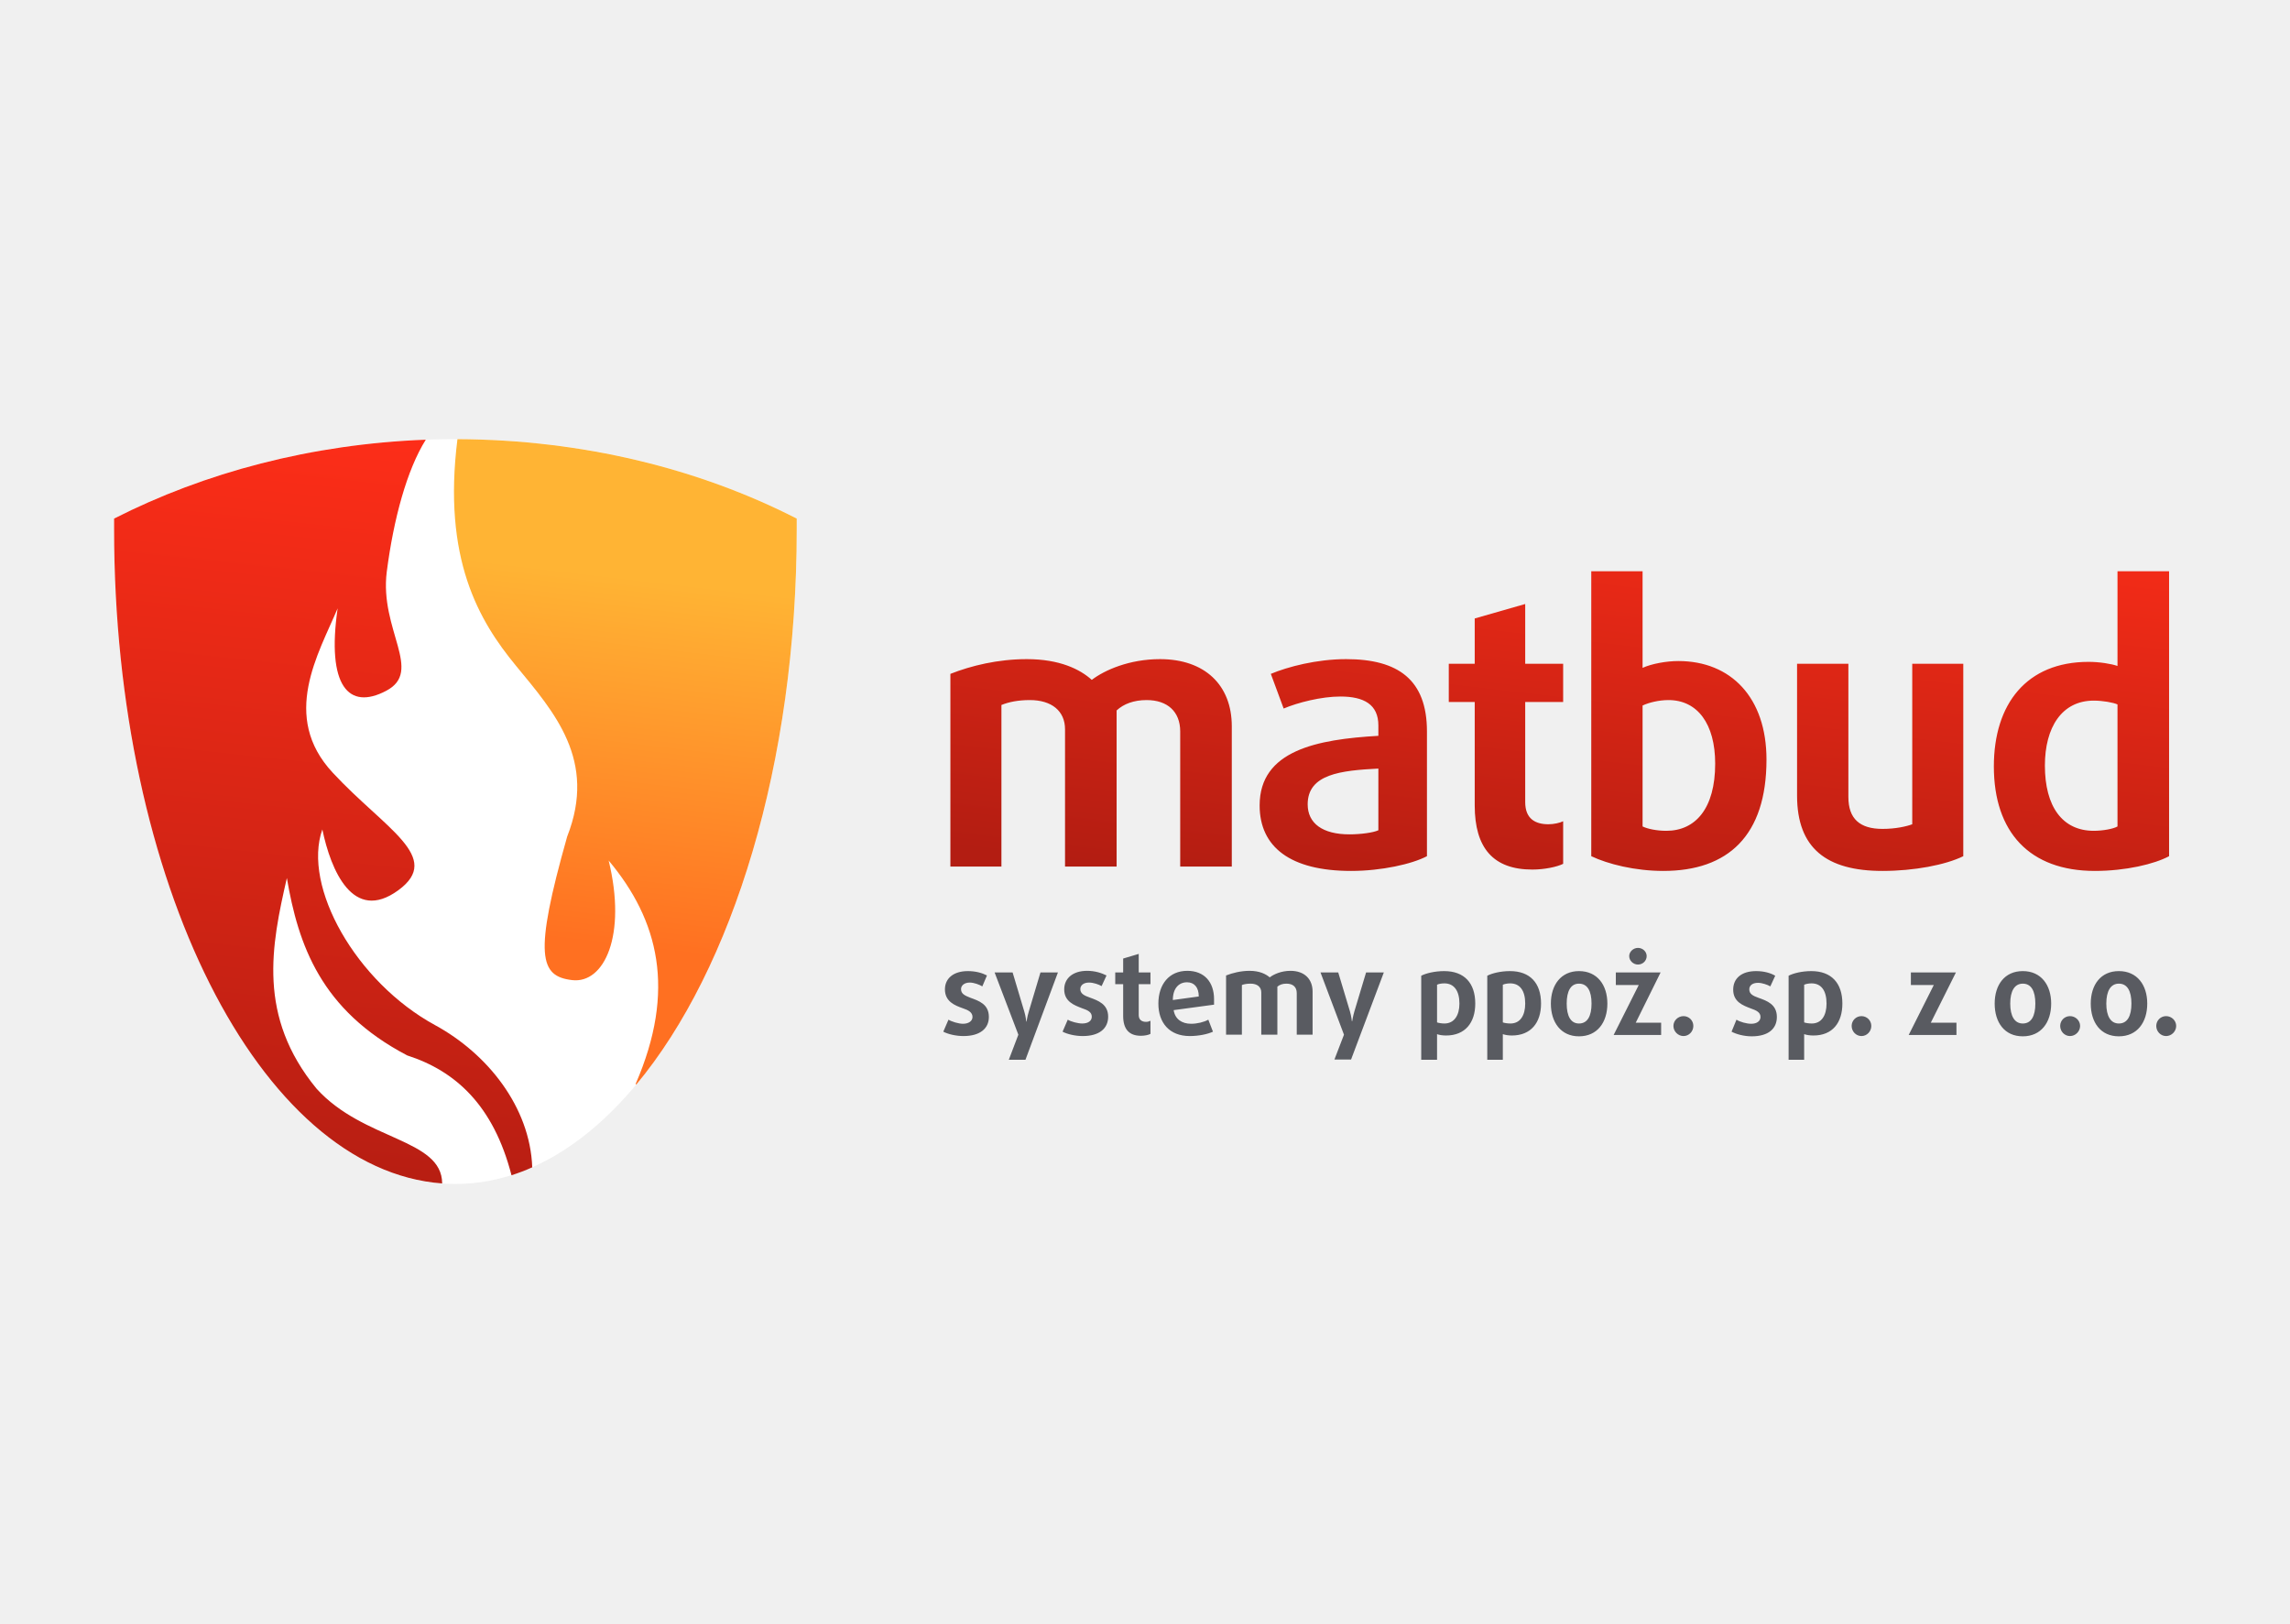
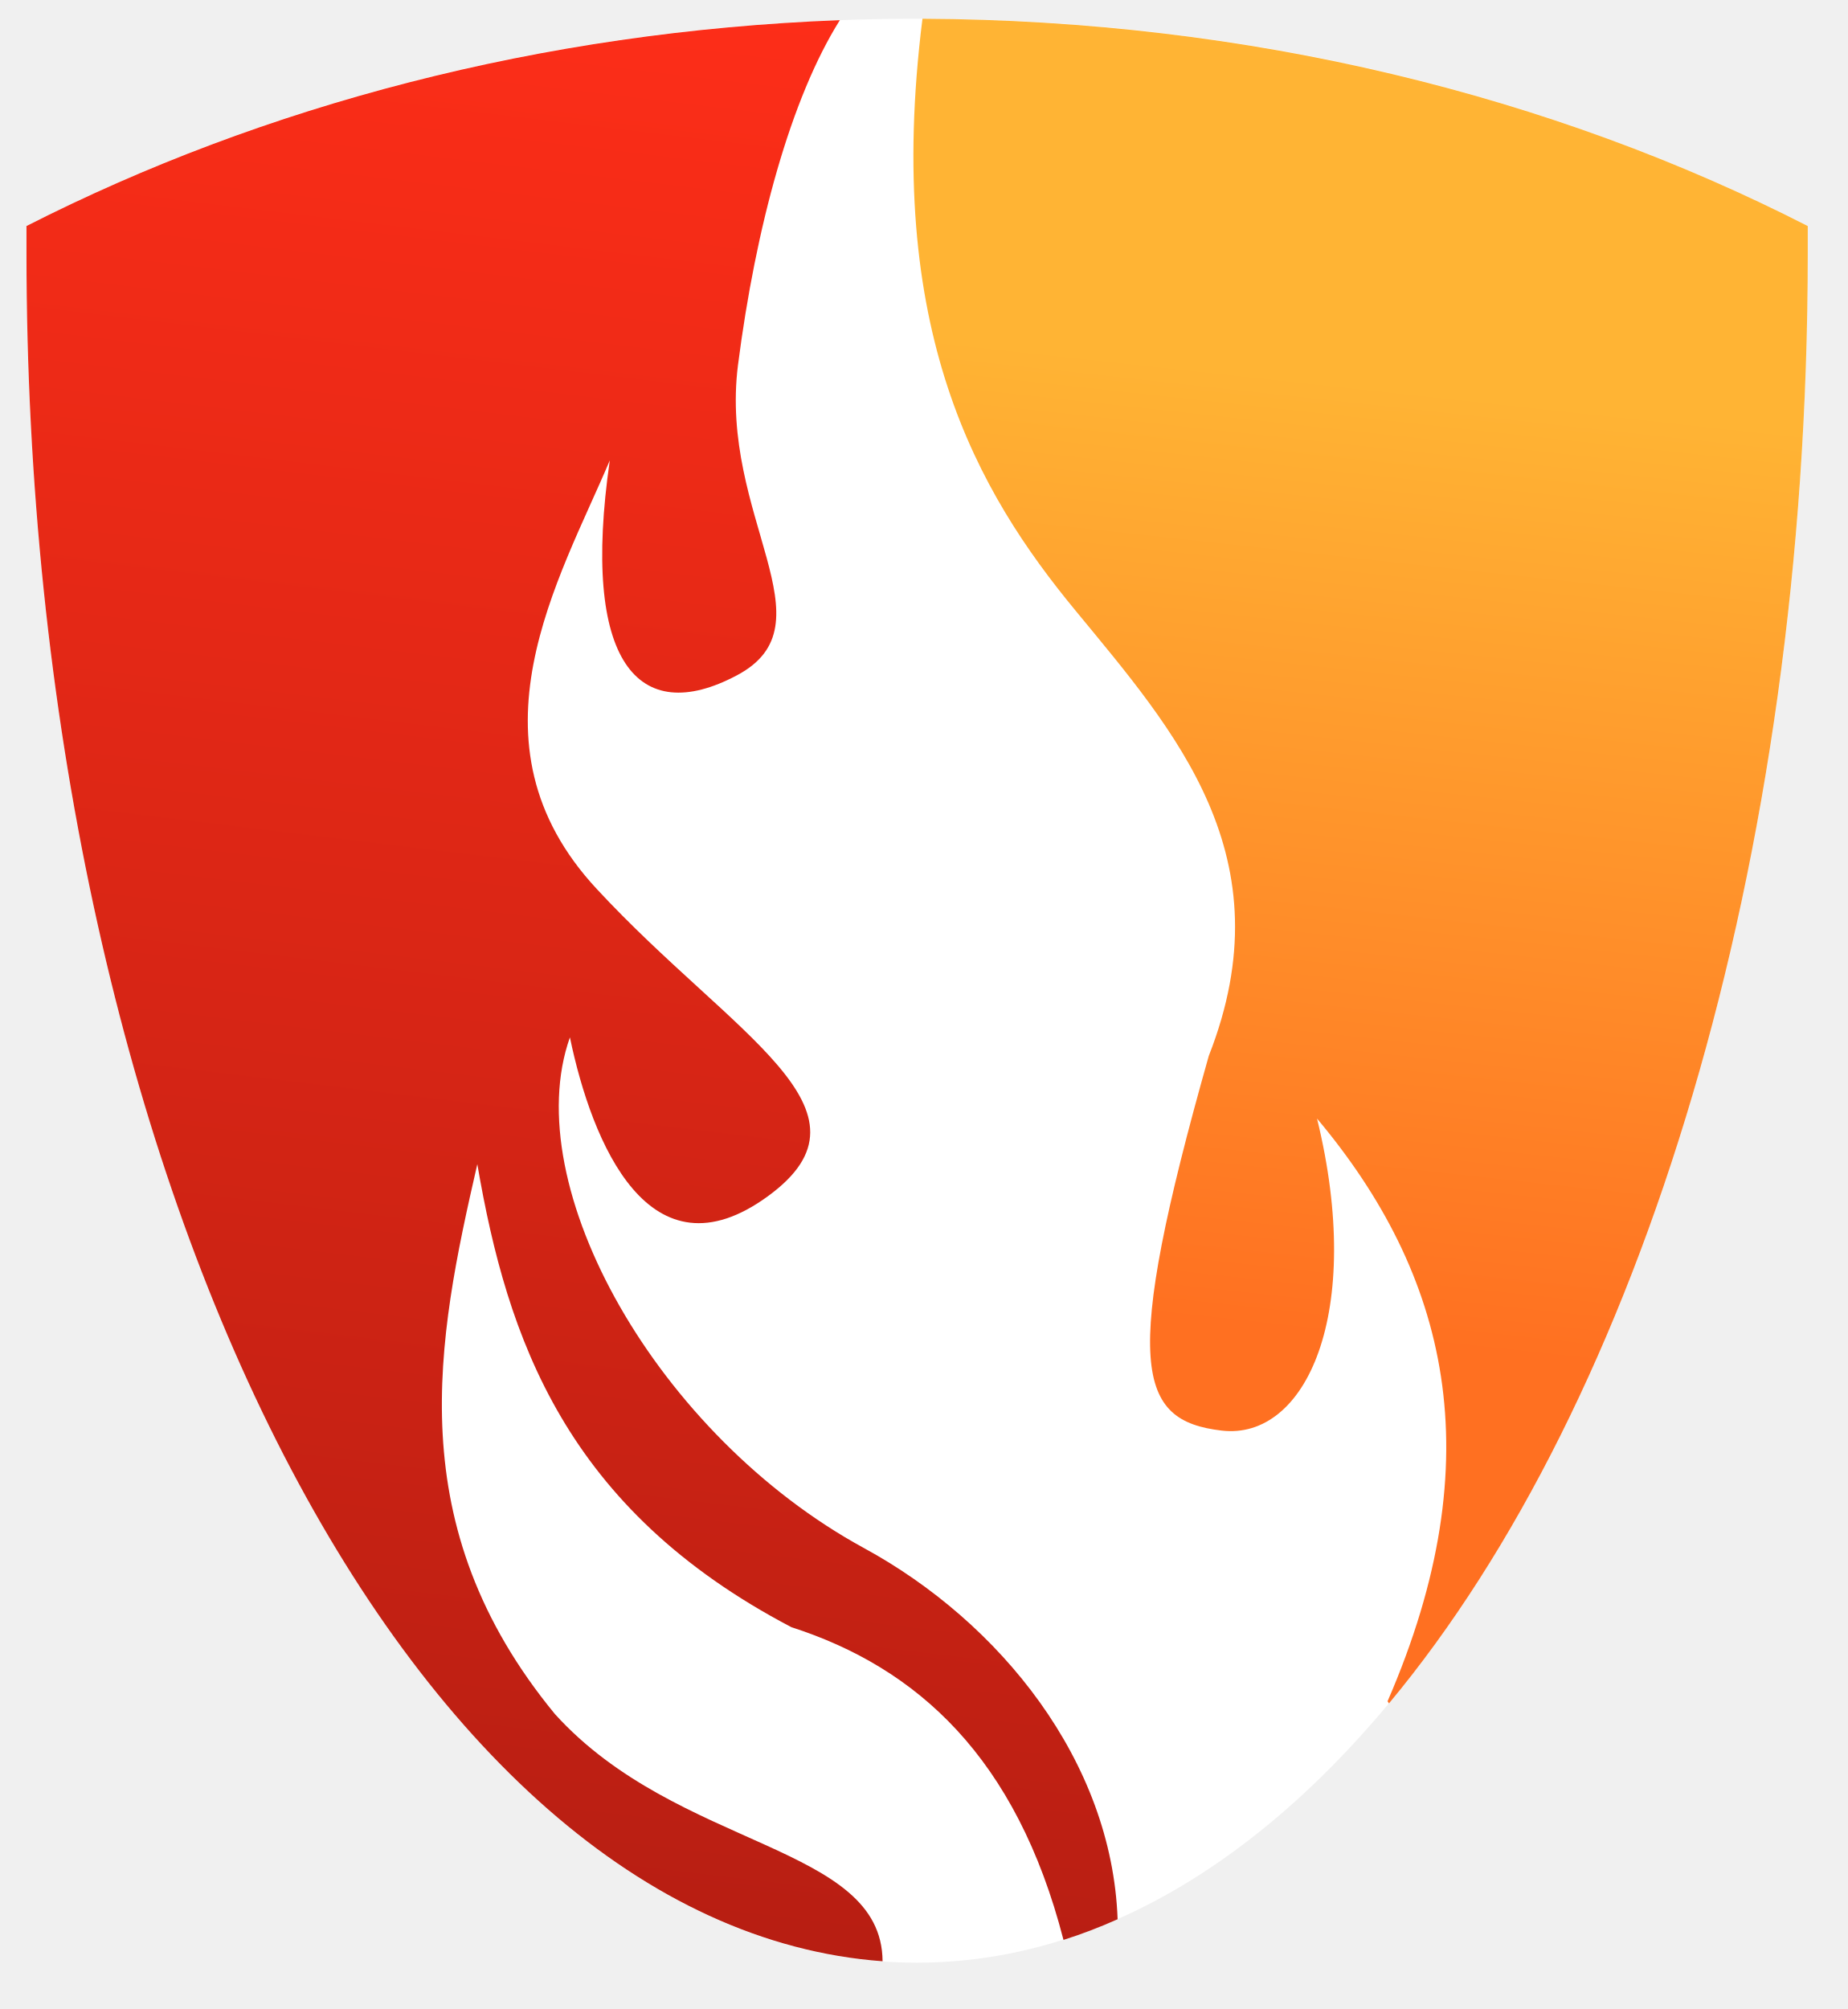
- <svg xmlns="http://www.w3.org/2000/svg" version="1.2" viewBox="0 0 839 595" width="839" height="595">
+ <svg xmlns="http://www.w3.org/2000/svg" viewBox="38.082 158.27 259.435 282.03" version="1.2" style="max-height: 500px" width="259.435" height="282.03">
  <defs>
-     <linearGradient id="g1" x2="1" gradientUnits="userSpaceOnUse" gradientTransform="matrix(-20.674,180.893,-515.98,-58.969,355.204,128.202)">
-       <stop offset="0" stop-color="#ff2e18" />
-       <stop offset="1" stop-color="#b31d12" />
+     <linearGradient gradientTransform="matrix(-15.28,133.698,-75.889,-8.673,161.473,203.713)" gradientUnits="userSpaceOnUse" x2="1" id="g1">
+       <stop stop-color="#ffb434" offset="0" />
+       <stop stop-color="#ff7021" offset="1" />
    </linearGradient>
-     <linearGradient id="g2" x2="1" gradientUnits="userSpaceOnUse" gradientTransform="matrix(-15.28,133.698,-75.889,-8.673,161.473,203.713)">
-       <stop offset="0" stop-color="#ffb434" />
-       <stop offset="1" stop-color="#ff7021" />
-     </linearGradient>
-     <linearGradient id="g3" x2="1" gradientUnits="userSpaceOnUse" gradientTransform="matrix(-33.686,294.756,-195.538,-22.347,43.073,139.452)">
-       <stop offset="0" stop-color="#ff2e18" />
-       <stop offset="1" stop-color="#b31d12" />
+     <linearGradient gradientTransform="matrix(-33.686,294.756,-195.538,-22.347,43.073,139.452)" gradientUnits="userSpaceOnUse" x2="1" id="g2">
+       <stop stop-color="#ff2e18" offset="0" />
+       <stop stop-color="#b31d12" offset="1" />
    </linearGradient>
  </defs>
  <style>
		.s0 { fill: #ffffff } 
- 		.s1 { fill: #595b61 } 
- 		.s2 { fill: url(#g1) } 
- 		.s3 { fill: url(#g2) } 
- 		.s4 { fill: url(#g3) } 
+ 		.s1 { fill: url(#g1) } 
+ 		.s2 { fill: url(#g2) } 
	</style>
  <g id="Folder 1">
-     <path id="Path 1" fill-rule="evenodd" class="s0" d="m291.9 190q0 1.9 0 3.9c0 132.5-56 239.9-125.1 239.9-69 0-125-107.4-125-239.9q0-2 0-3.9c36-18.4 78.9-29.1 125-29.1 46.2 0 89.1 10.7 125.1 29.1z" />
-     <path id="Path 5" class="s1" d="m362.3 372.6c0-4.7-3.7-5.9-6.7-7-2-0.8-3.5-1.4-3.5-3.2 0-1.3 1.2-2.4 3.2-2.4 1.6 0 3.6 0.8 4.6 1.4l1.7-4c-1.7-0.9-4.1-1.6-7-1.6-5.3 0-8.4 2.7-8.4 6.7 0 4.5 3.7 5.9 6.5 6.9 2.1 0.7 3.6 1.5 3.6 3.2 0 1.5-1.4 2.5-3.5 2.5-1.6 0-4.2-0.8-5.3-1.5l-1.9 4.4c1.7 0.9 4.6 1.6 7.4 1.6 6.1 0 9.3-2.8 9.3-7zm25.3-16.3h-6.4l-4.3 14.4c-0.5 1.6-0.8 3.6-0.8 3.6h-0.1c0 0-0.2-2-0.7-3.6l-4.3-14.4h-6.6l8.7 22.8-3.5 9.2h6.1zm18.4 16.2c0-4.6-3.7-5.9-6.7-7-2-0.7-3.5-1.4-3.5-3.1 0-1.4 1.2-2.4 3.2-2.4 1.6 0 3.6 0.7 4.6 1.3l1.8-3.9c-1.8-0.9-4.2-1.7-7.1-1.7-5.3 0-8.4 2.8-8.4 6.8 0 4.5 3.7 5.8 6.5 6.9 2.1 0.7 3.6 1.4 3.6 3.1 0 1.6-1.4 2.5-3.5 2.5-1.6 0-4.2-0.7-5.3-1.4l-1.9 4.4c1.7 0.9 4.6 1.6 7.4 1.6 6.1 0 9.3-2.8 9.3-7.1zm15.5 6.3v-4.8c-0.4 0.2-1 0.4-1.6 0.4-1.5 0-2.7-0.7-2.7-2.5v-11.3h4.3v-4.3h-4.3v-6.8l-5.7 1.7v5.1h-2.9v4.3h2.9v11.6c0 4.8 2.1 7.3 6.5 7.3 1.4 0 2.8-0.3 3.5-0.7zm23.3-12.7c0-6.2-3.5-10.4-9.8-10.4-6.7 0-10.6 5-10.6 12 0 7 4 11.9 11.5 11.9 3.3 0 6.6-0.7 8.5-1.6l-1.7-4.4c-1.6 0.9-4.1 1.5-6.3 1.5-3.4 0-5.9-1.7-6.4-5l14.8-2c0-0.7 0-1.3 0-2zm-5.6-1l-9.5 1.3c0-4.3 2.2-6.5 5.2-6.5 2.6 0 4.3 1.8 4.3 5.2zm41.7 14v-15.8c0-4.6-3-7.6-8.1-7.6-3.4 0-6.2 1.3-7.6 2.4-1.4-1.2-3.7-2.4-7.4-2.4-3.2 0-6.3 0.8-8.6 1.7v21.7h5.8v-18.2c0.8-0.3 1.8-0.5 3.2-0.5 2.4 0 3.9 1.2 3.9 3.2v15.5h5.9v-17.6c0.8-0.7 1.9-1.1 3.3-1.1 2.4 0 3.8 1.2 3.8 3.5v15.2zm26.1-22.8h-6.5l-4.3 14.3c-0.5 1.7-0.8 3.6-0.8 3.6h-0.1c0 0-0.2-1.9-0.7-3.6l-4.3-14.3h-6.5l8.6 22.8-3.5 9.1h6.1zm33.5 11.4c0-7.5-4-11.9-11.4-11.9-3.4 0-6.7 0.8-8.4 1.7v30.8h5.8v-9.4c0.7 0.3 2.1 0.5 3.3 0.5 7 0 10.7-4.7 10.7-11.7zm-5.8 0c0 4.3-1.9 7.3-5.5 7.3-1 0-2.2-0.2-2.7-0.4v-13.8c0.5-0.3 1.6-0.5 2.7-0.5 3.5 0 5.5 2.7 5.5 7.4zm29.9 0c0-7.5-4-11.9-11.4-11.9-3.4 0-6.6 0.8-8.3 1.7v30.8h5.7v-9.4c0.8 0.3 2.1 0.5 3.3 0.5 7 0 10.7-4.7 10.7-11.7zm-5.8 0c0 4.3-1.8 7.3-5.4 7.3-1.1 0-2.3-0.2-2.8-0.4v-13.8c0.6-0.3 1.7-0.5 2.7-0.5 3.6 0 5.5 2.7 5.5 7.4zm30.1 0c0-6.8-3.7-11.9-10.4-11.9-6.6 0-10.3 5.1-10.3 11.9 0 6.9 3.7 12 10.3 12 6.7 0 10.4-5.1 10.4-12zm-5.8 0c0 4.6-1.5 7.3-4.6 7.3-3 0-4.5-2.7-4.5-7.3 0-4.6 1.5-7.3 4.5-7.3 3.1 0 4.6 2.7 4.6 7.3zm25.5 11.5v-4.5h-9.3l9.1-18.4h-16.4v4.6h8.4l-9.2 18.3zm-5.3-28.9c0-1.6-1.4-3-3.2-3-1.7 0-3.2 1.4-3.2 3 0 1.7 1.5 3.1 3.2 3.1 1.8 0 3.2-1.4 3.2-3.1zm17.1 25.6c0-2-1.6-3.6-3.6-3.6-2 0-3.7 1.6-3.7 3.6 0 2 1.7 3.7 3.7 3.7 2 0 3.6-1.7 3.6-3.7zm30.6-3.3c0-4.6-3.6-5.9-6.7-7-2-0.7-3.4-1.4-3.4-3.1 0-1.4 1.1-2.4 3.2-2.4 1.5 0 3.5 0.7 4.5 1.3l1.8-3.9c-1.7-1-4.1-1.7-7-1.7-5.4 0-8.4 2.7-8.4 6.8 0 4.5 3.6 5.8 6.5 6.9 2 0.7 3.5 1.4 3.5 3.1 0 1.5-1.3 2.5-3.4 2.5-1.7 0-4.2-0.7-5.4-1.5l-1.8 4.4c1.7 0.9 4.5 1.7 7.4 1.7 6.1 0 9.2-2.8 9.2-7.1zm24-4.9c0-7.5-4-11.9-11.4-11.9-3.4 0-6.6 0.8-8.3 1.7v30.8h5.7v-9.4c0.8 0.3 2.1 0.5 3.4 0.5 7 0 10.6-4.7 10.6-11.7zm-5.8 0c0 4.3-1.8 7.3-5.4 7.3-1.1 0-2.3-0.2-2.8-0.4v-13.8c0.6-0.3 1.7-0.5 2.7-0.5 3.6 0 5.5 2.7 5.5 7.4zm16.4 8.2c0-2-1.6-3.6-3.6-3.6-2 0-3.6 1.6-3.6 3.6 0 2 1.6 3.7 3.6 3.7 2 0 3.6-1.7 3.6-3.7zm31.2 3.3v-4.5h-9.4l9.2-18.4h-16.5v4.6h8.4l-9.2 18.3zm34.7-11.5c0-6.8-3.7-11.9-10.4-11.9-6.7 0-10.3 5.1-10.3 11.9 0 6.9 3.6 12 10.3 12 6.7 0 10.4-5.1 10.4-12zm-5.8 0c0 4.6-1.5 7.3-4.6 7.3-3 0-4.6-2.7-4.6-7.3 0-4.6 1.6-7.3 4.6-7.3 3.1 0 4.6 2.7 4.6 7.3zm16.4 8.2c0-2-1.7-3.6-3.7-3.6-2 0-3.6 1.6-3.6 3.6 0 2 1.6 3.7 3.6 3.7 2 0 3.7-1.7 3.7-3.7zm24.6-8.2c0-6.8-3.7-11.9-10.4-11.9-6.7 0-10.3 5.1-10.3 11.9 0 6.9 3.6 12 10.3 12 6.7 0 10.4-5.1 10.4-12zm-5.8 0c0 4.6-1.5 7.3-4.6 7.3-3 0-4.6-2.7-4.6-7.3 0-4.6 1.6-7.3 4.6-7.3 3.1 0 4.6 2.7 4.6 7.3zm16.4 8.2c0-2-1.7-3.6-3.7-3.6-2 0-3.6 1.6-3.6 3.6 0 2 1.6 3.7 3.6 3.7 2 0 3.7-1.7 3.7-3.7z" />
-     <path id="Path 4" class="s2" d="m451.3 317.5v-51.4c0-15.1-9.9-24.6-26.3-24.6-11.2 0-20.3 4-25 7.6-4.3-3.9-11.8-7.6-23.8-7.6-10.6 0-20.4 2.4-28 5.4v70.6h18.7v-59.2c2.7-1.1 6.1-1.8 10.4-1.8 8 0 12.9 4 12.9 10.7v50.3h18.9v-57.2c2.6-2.4 6.3-3.8 11-3.8 7.6 0 12.3 4.2 12.3 11.5v49.5zm71.5-3.8v-45.7c0-19-10.6-26.5-29.6-26.5-10.8 0-21.4 2.8-27.6 5.4l4.7 12.7c5.2-2.2 13.8-4.4 20.8-4.4 8.6 0 13.9 2.9 13.9 10.6v3.8c-22.4 1.3-43.5 5.3-43.5 25.5 0 15.2 11.2 24 33.5 24 11.1 0 22.3-2.5 27.8-5.4zm-17.8-9.5c-1.9 0.9-6.6 1.5-10.6 1.5-9.8 0-15.3-4-15.3-11 0-11.1 12.2-12.4 25.9-13.1zm67.7 12.3v-15.6c-1.2 0.6-3.4 1.1-5.4 1.1-4.8 0-8.5-2-8.5-8.1v-36.7h13.9v-14h-13.9v-21.9l-18.5 5.3v16.6h-9.5v14h9.5v37.9c0 15.6 6.8 23.5 21.1 23.5 4.5 0 9.1-1 11.3-2.1zm74.5-38.2c0-22.7-13-36.1-32.3-36.1-4.4 0-9.8 1-13.1 2.5v-35.4h-18.8v104.4c6.1 2.9 16 5.4 26.4 5.4 23.7 0 37.8-12.9 37.8-40.8zm-18.8 1.5c0 16.4-7.2 24.6-17.9 24.6-3.5 0-6.9-0.7-8.7-1.6v-44.3c2.3-1.1 6-2 9.5-2 10.6 0 17.1 8.7 17.1 23.3zm90.9 33.9v-70.5h-18.7v58.8c-2.1 0.8-6.1 1.7-10.9 1.7-8.3 0-12.5-3.7-12.5-11.7v-48.8h-18.8v48.3c0 19.3 10.8 27.6 31.3 27.6 11.6 0 23.1-2.2 29.6-5.4zm75.4 0v-104.4h-18.9v34.7c-2.3-0.8-6.6-1.5-10.6-1.5-22.7 0-34.7 15.4-34.7 38.3 0 24.1 13.1 38.3 37 38.3 11.3 0 21.8-2.5 27.2-5.4zm-18.9-10.9c-1.5 0.9-5.4 1.6-8.7 1.6-11.5 0-17.9-8.9-17.9-23.9 0-14 6.2-23.8 17.9-23.8 3.3 0 7.2 0.7 8.7 1.4z" />
-     <path id="Path 3" class="s3" d="m291.9 190q0 1.9 0 3.9c0 85.8-23.5 161.1-58.8 203.5l-0.2-0.3c14.9-34.3 8.4-60-9.9-81.8 6.7 27.4-1.6 45.2-13.4 43.8-11.8-1.4-14.2-8.8-1.8-52.6 11-28-4.8-45.6-18.7-62.5-13.7-16.6-27-39.3-21.5-83.1 45.9 0.2 88.5 10.8 124.3 29.1z" />
-     <path id="Path 2" class="s4" d="m195 427.7q-3.8 1.7-7.6 2.9c-6.6-25.6-20.5-38.2-38.2-43.9-31.7-16.6-39.9-40.5-44.1-65-5.7 24.8-10.9 50.7 10.9 77.2 17.3 19.1 45.9 18.2 46 34.7-66.8-4.9-120.2-110.3-120.2-239.7q0-2 0-3.9c33.2-16.9 72.2-27.3 114.2-28.9-6.9 11-11.8 29-14.3 48.4-2.7 21.3 13.5 36.4-0.2 43.6-13.8 7.3-21.9-1.8-17.8-30.2-7 16.6-21 39.6-1.8 60.2 19.1 20.6 40.6 31 24 43.1-16.6 12.1-24.7-7.4-27.8-22.3-7.4 20.9 12.3 55.9 41.3 71.7 19.1 10.4 34.8 29.9 35.6 52.1z" />
+     <path d="m291.9 190q0 1.9 0 3.9c0 132.5-56 239.9-125.1 239.9-69 0-125-107.4-125-239.9q0-2 0-3.9c36-18.4 78.9-29.1 125-29.1 46.2 0 89.1 10.7 125.1 29.1z" class="s0" fill-rule="evenodd" id="Path 1" />
+     <path d="m291.9 190q0 1.9 0 3.9c0 85.8-23.5 161.1-58.8 203.5l-0.2-0.3c14.9-34.3 8.4-60-9.9-81.8 6.7 27.4-1.6 45.2-13.4 43.8-11.8-1.4-14.2-8.8-1.8-52.6 11-28-4.8-45.6-18.7-62.5-13.7-16.6-27-39.3-21.5-83.1 45.9 0.2 88.5 10.8 124.3 29.1z" class="s1" id="Path 3" />
+     <path d="m195 427.7q-3.8 1.7-7.6 2.9c-6.6-25.6-20.5-38.2-38.2-43.9-31.7-16.6-39.9-40.5-44.1-65-5.7 24.8-10.9 50.7 10.9 77.2 17.3 19.1 45.9 18.2 46 34.7-66.8-4.9-120.2-110.3-120.2-239.7q0-2 0-3.9c33.2-16.9 72.2-27.3 114.2-28.9-6.9 11-11.8 29-14.3 48.4-2.7 21.3 13.5 36.4-0.2 43.6-13.8 7.3-21.9-1.8-17.8-30.2-7 16.6-21 39.6-1.8 60.2 19.1 20.6 40.6 31 24 43.1-16.6 12.1-24.7-7.4-27.8-22.3-7.4 20.9 12.3 55.9 41.3 71.7 19.1 10.4 34.8 29.9 35.6 52.1z" class="s2" id="Path 2" />
  </g>
</svg>
